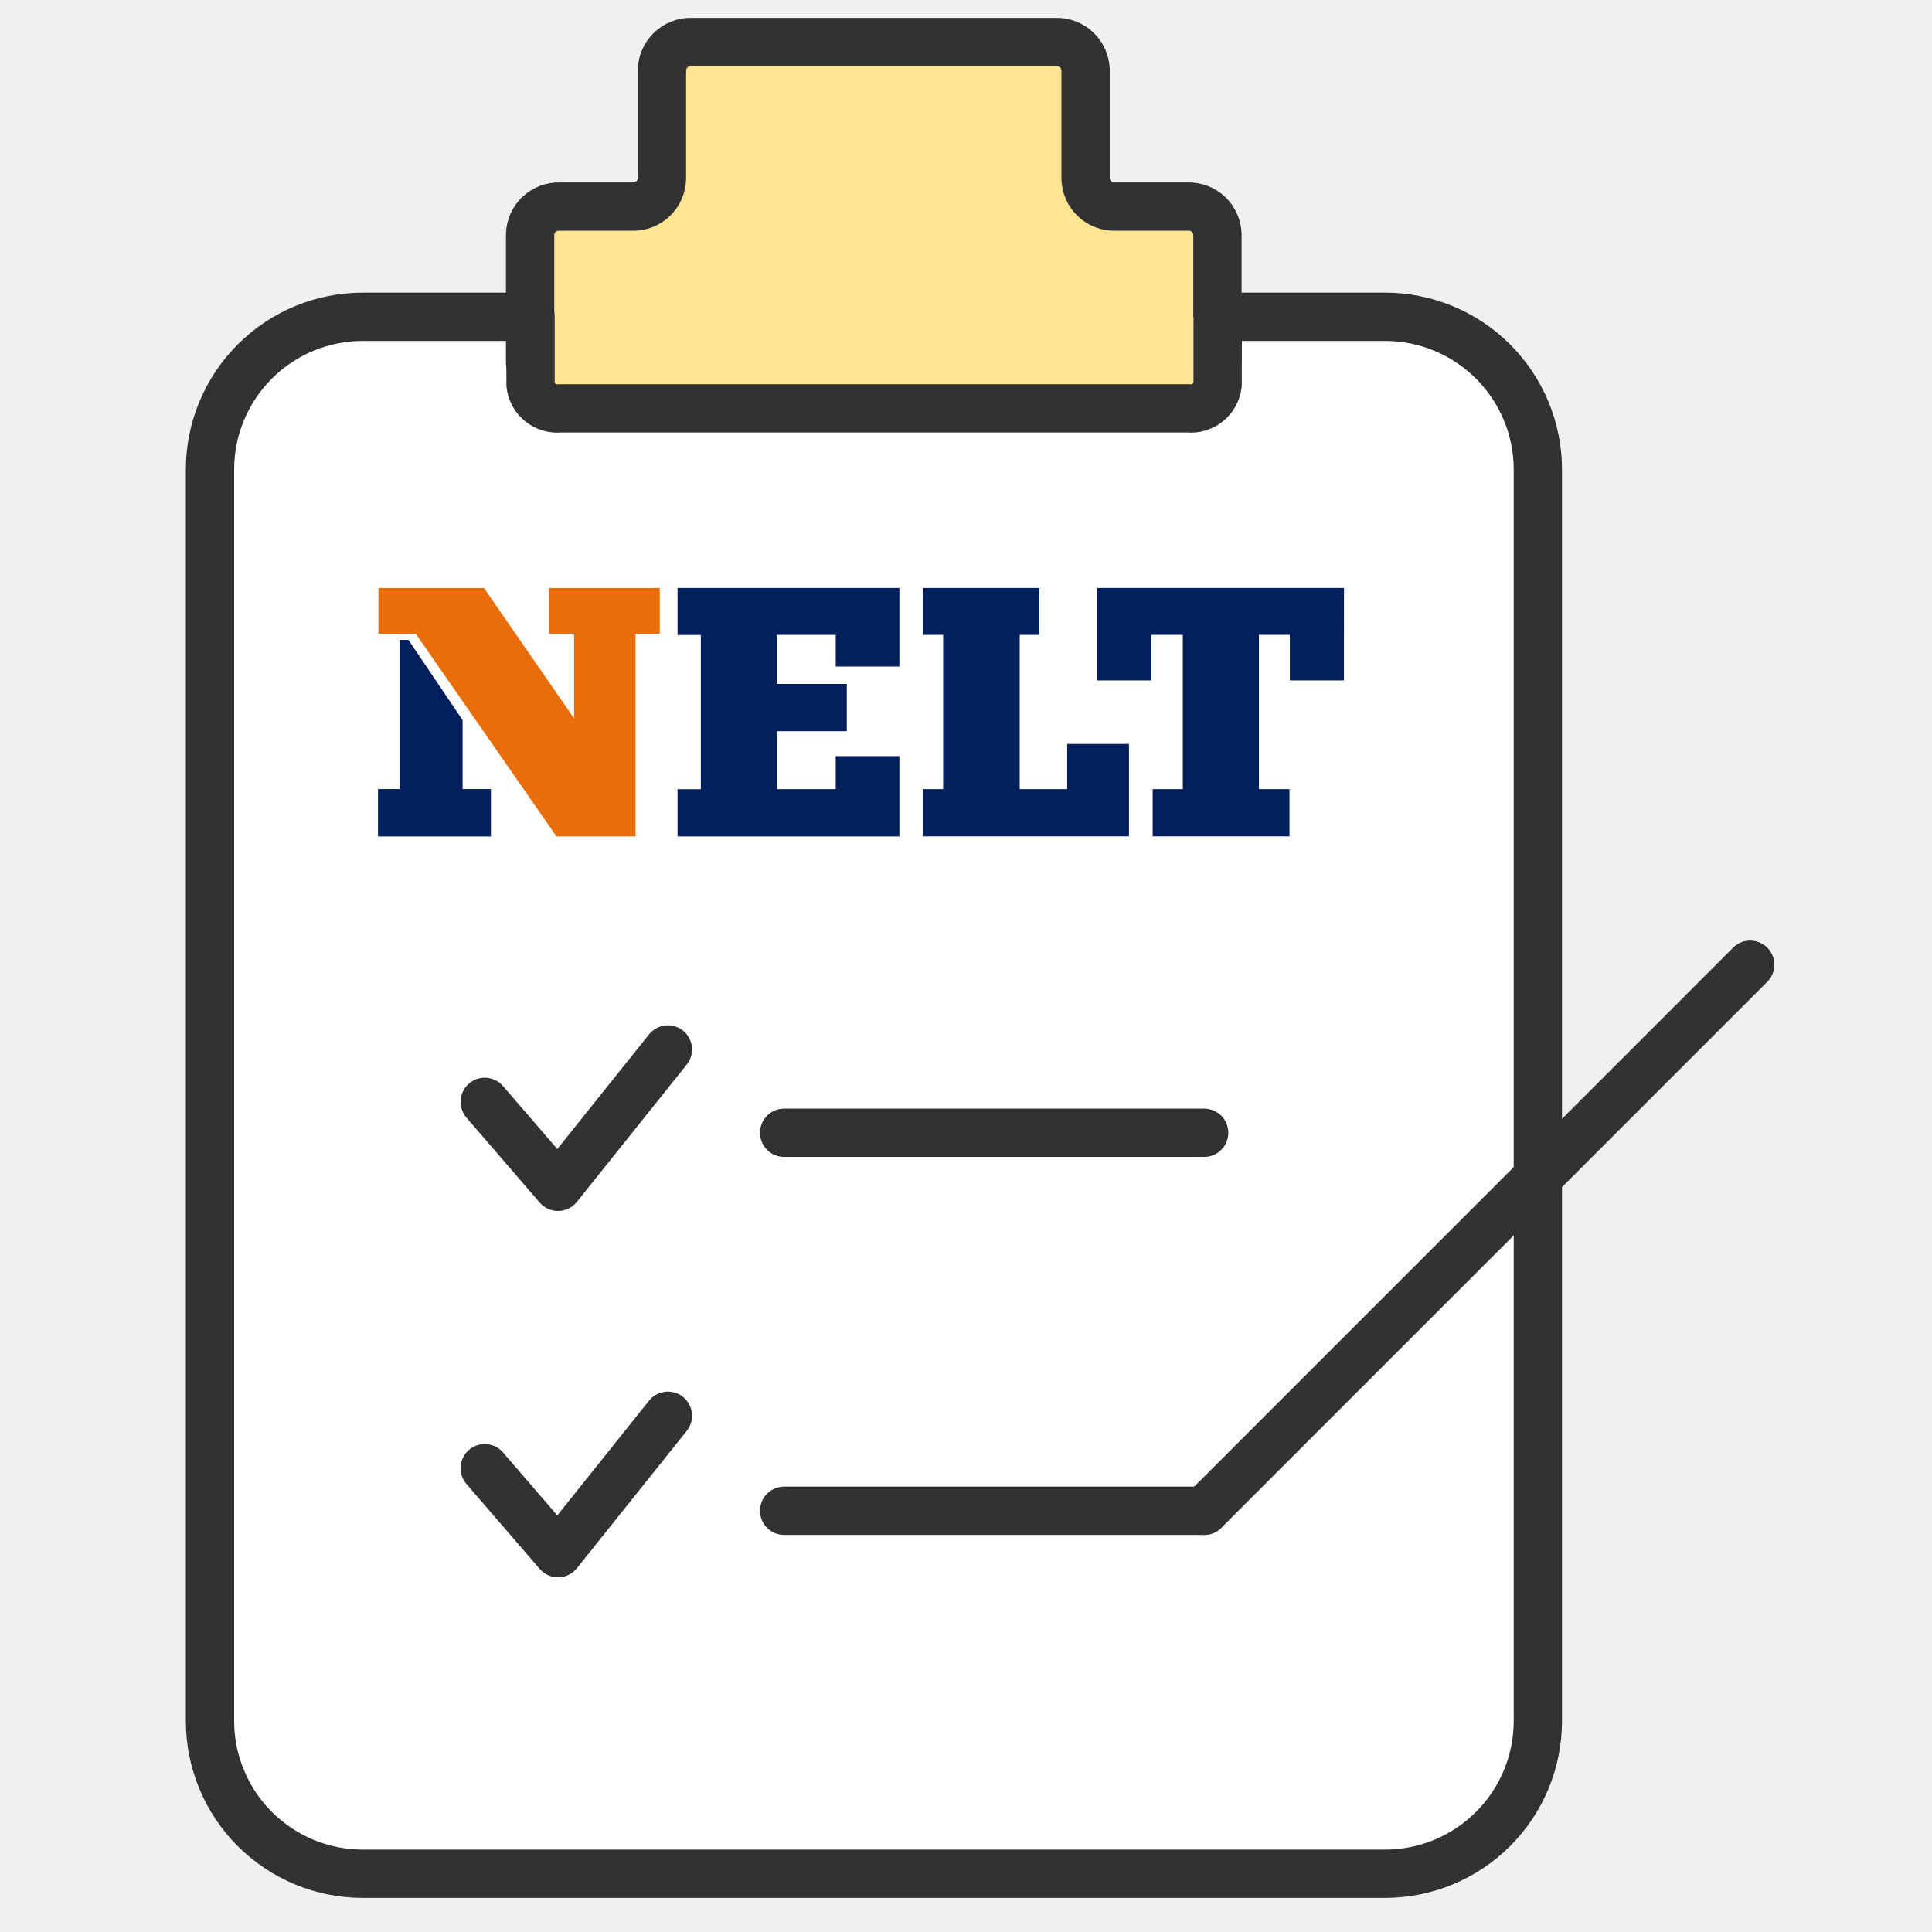
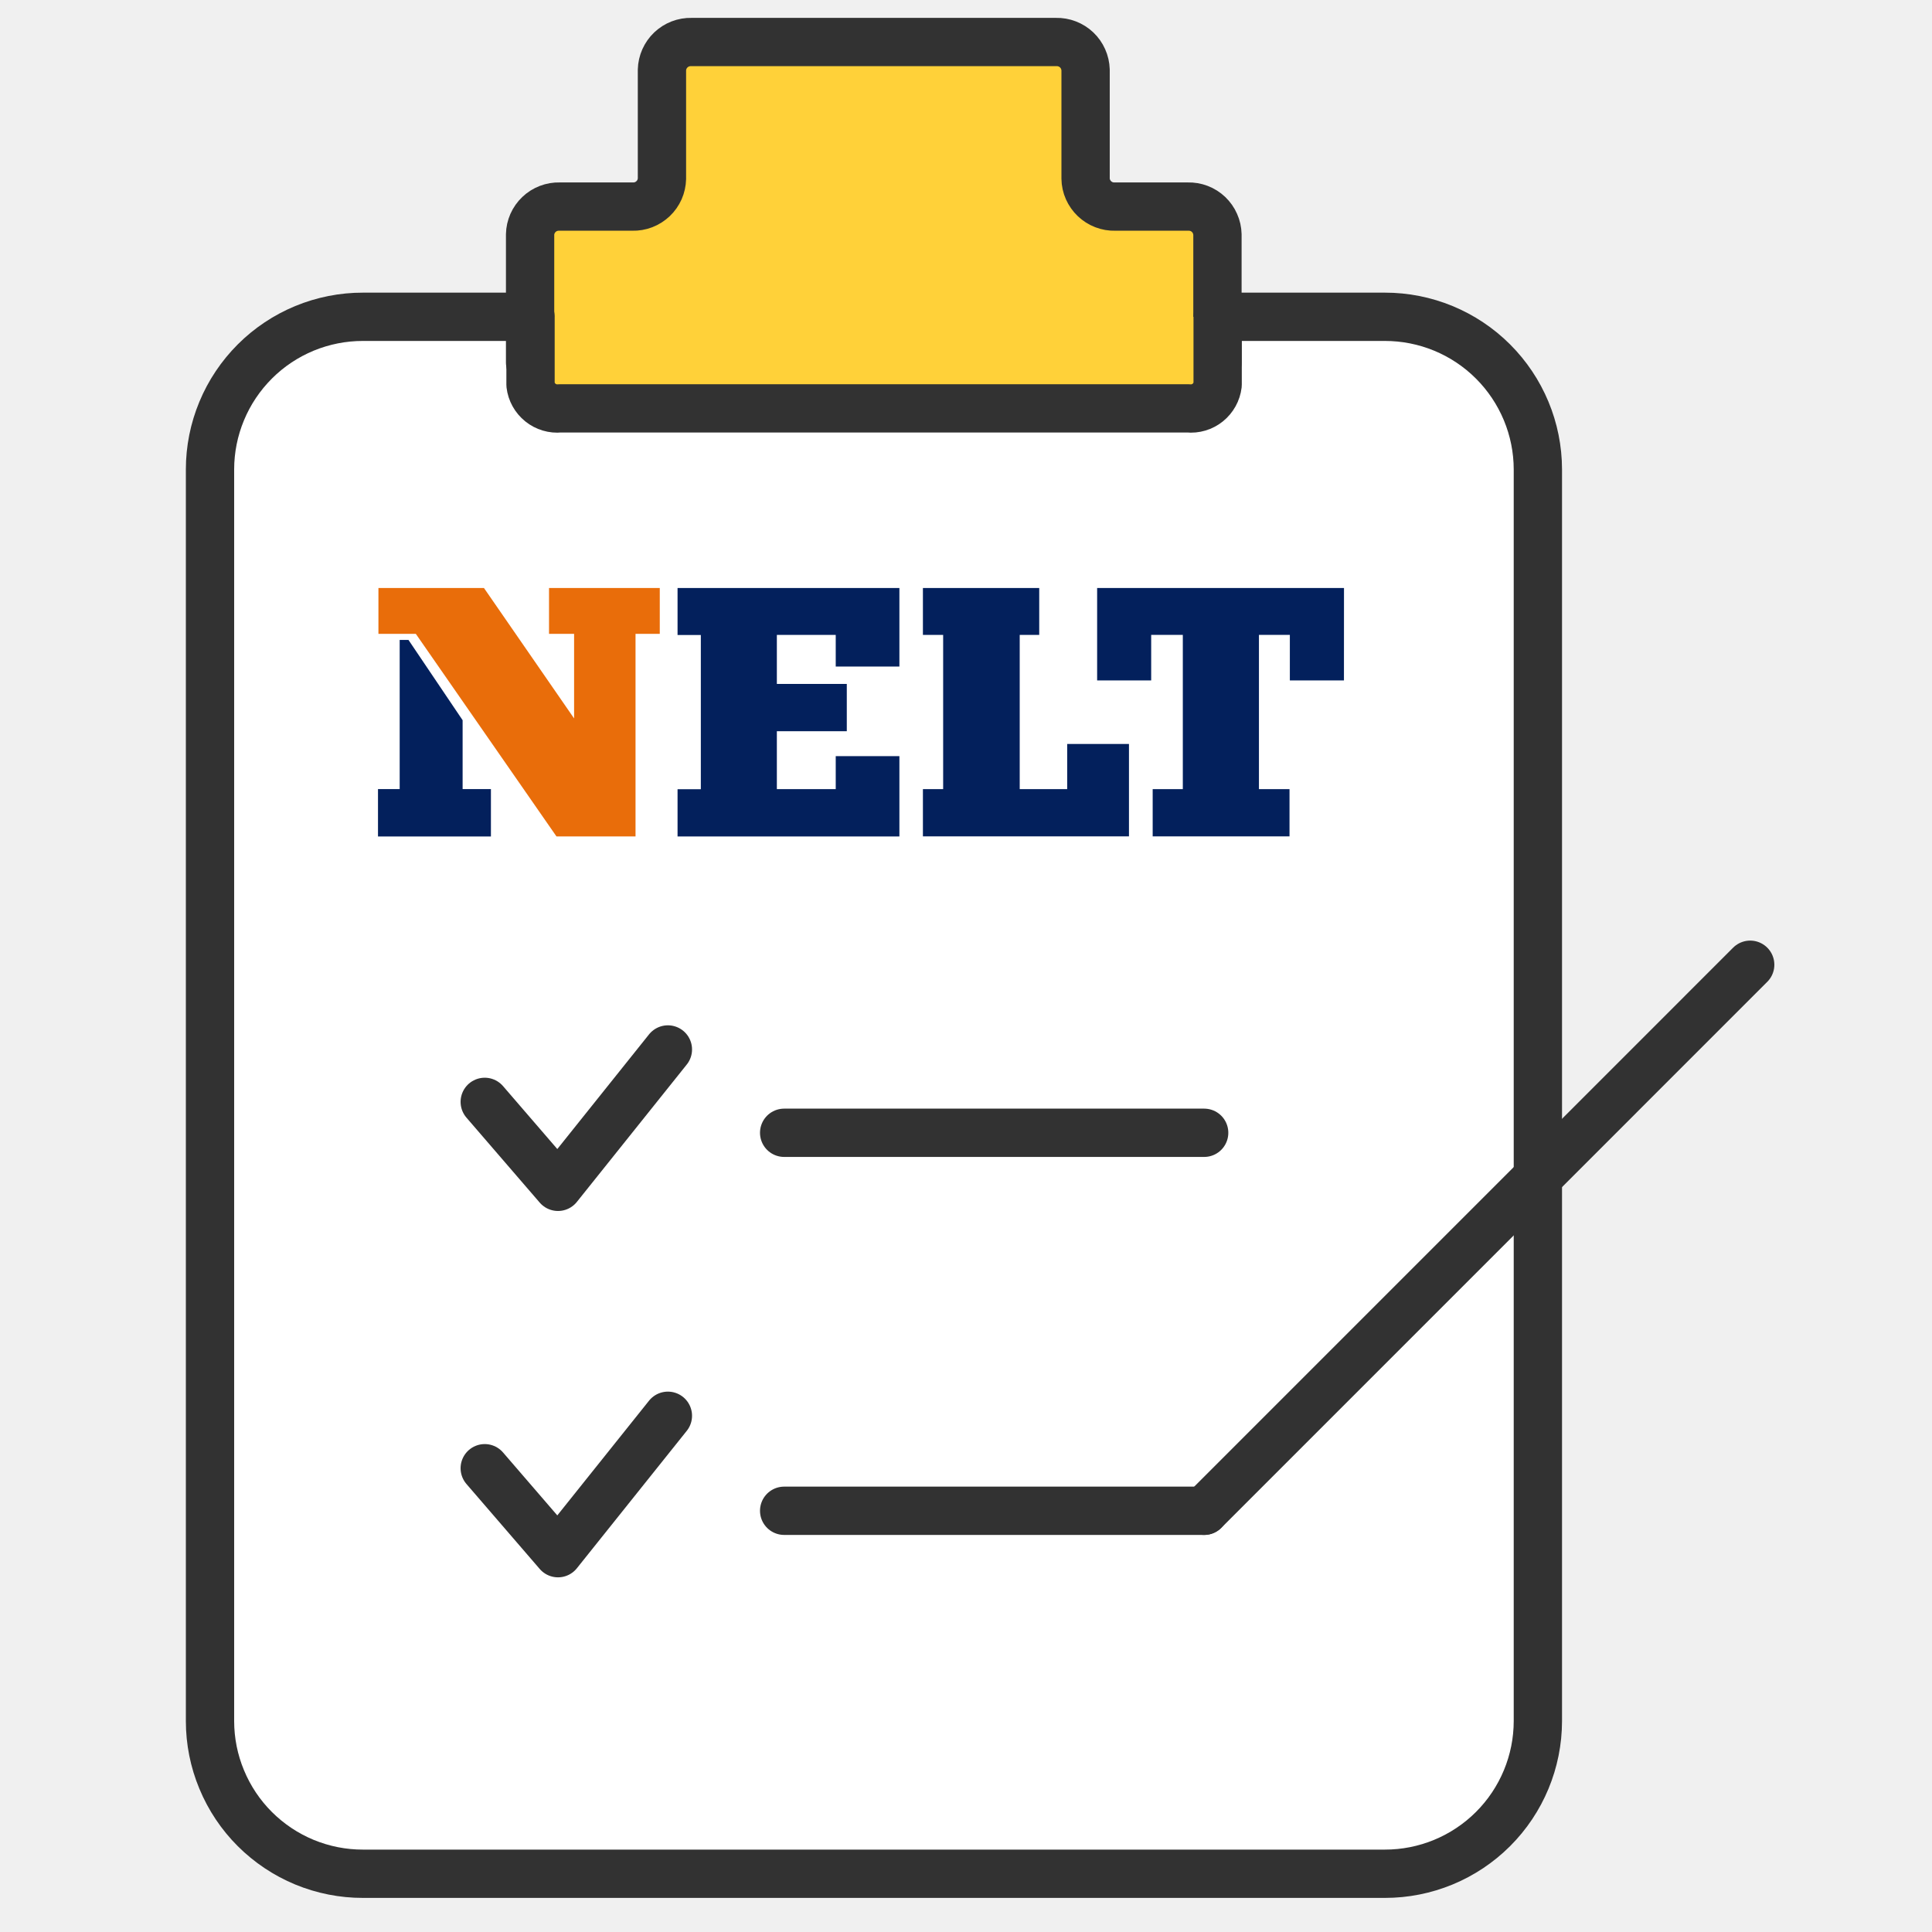
<svg xmlns="http://www.w3.org/2000/svg" width="40" height="40" viewBox="0 0 40 40" fill="none">
  <path d="M22.081 12.075H29.271" stroke="#323232" stroke-width="1.739" stroke-linecap="round" />
  <path d="M22.081 17.468H29.271" stroke="#323232" stroke-width="1.739" stroke-linecap="round" />
  <path d="M22.081 22.862H29.271" stroke="#323232" stroke-width="1.739" stroke-linecap="round" />
  <path d="M28.672 6.559H7.515C7.1 6.558 6.688 6.64 6.304 6.798C5.92 6.957 5.571 7.189 5.277 7.483C4.983 7.777 4.749 8.125 4.59 8.509C4.43 8.893 4.348 9.304 4.348 9.719V35.633C4.348 36.048 4.43 36.46 4.59 36.843C4.749 37.227 4.982 37.576 5.277 37.87C5.571 38.163 5.92 38.396 6.304 38.555C6.688 38.713 7.1 38.795 7.515 38.794H28.672C29.511 38.795 30.317 38.462 30.911 37.869C31.505 37.276 31.839 36.472 31.84 35.633V9.719C31.839 8.88 31.504 8.076 30.91 7.483C30.316 6.89 29.511 6.558 28.672 6.559Z" fill="white" stroke="#323232" stroke-linecap="round" stroke-linejoin="round" />
  <path d="M24.932 31.279L36.236 19.974" stroke="#323232" stroke-linecap="round" stroke-linejoin="round" />
-   <path d="M25.206 7.506V4.856C25.204 4.778 25.187 4.701 25.155 4.63C25.124 4.558 25.078 4.494 25.022 4.44C24.965 4.386 24.899 4.344 24.826 4.316C24.753 4.288 24.675 4.275 24.597 4.277H23.084C23.006 4.279 22.928 4.266 22.856 4.238C22.783 4.21 22.716 4.167 22.66 4.114C22.603 4.06 22.558 3.995 22.526 3.924C22.494 3.853 22.477 3.776 22.476 3.698V1.448C22.471 1.291 22.405 1.141 22.291 1.033C22.177 0.925 22.024 0.866 21.867 0.87H14.314C14.156 0.866 14.004 0.925 13.89 1.033C13.776 1.141 13.709 1.291 13.705 1.448V3.698C13.703 3.776 13.686 3.853 13.655 3.924C13.623 3.995 13.578 4.06 13.521 4.114C13.464 4.167 13.398 4.21 13.325 4.238C13.252 4.266 13.174 4.279 13.096 4.277H11.583C11.505 4.275 11.428 4.288 11.355 4.316C11.282 4.344 11.215 4.386 11.159 4.44C11.102 4.494 11.057 4.558 11.025 4.63C10.994 4.701 10.976 4.778 10.975 4.856V7.506" fill="#FFE591" />
+   <path d="M25.206 7.506V4.856C25.204 4.778 25.187 4.701 25.155 4.63C25.124 4.558 25.078 4.494 25.022 4.44C24.965 4.386 24.899 4.344 24.826 4.316C24.753 4.288 24.675 4.275 24.597 4.277H23.084C23.006 4.279 22.928 4.266 22.856 4.238C22.783 4.21 22.716 4.167 22.66 4.114C22.603 4.06 22.558 3.995 22.526 3.924C22.494 3.853 22.477 3.776 22.476 3.698V1.448C22.471 1.291 22.405 1.141 22.291 1.033C22.177 0.925 22.024 0.866 21.867 0.87H14.314C14.156 0.866 14.004 0.925 13.89 1.033C13.776 1.141 13.709 1.291 13.705 1.448V3.698C13.703 3.776 13.686 3.853 13.655 3.924C13.623 3.995 13.578 4.06 13.521 4.114C13.464 4.167 13.398 4.21 13.325 4.238C13.252 4.266 13.174 4.279 13.096 4.277H11.583C11.505 4.275 11.428 4.288 11.355 4.316C11.282 4.344 11.215 4.386 11.159 4.44C11.102 4.494 11.057 4.558 11.025 4.63C10.994 4.701 10.976 4.778 10.975 4.856V7.506" fill="#FFD139" />
  <path d="M25.206 7.506V4.856C25.204 4.778 25.187 4.701 25.155 4.63C25.124 4.558 25.078 4.494 25.022 4.44C24.965 4.386 24.899 4.344 24.826 4.316C24.753 4.288 24.675 4.275 24.597 4.277H23.084C23.006 4.279 22.928 4.266 22.856 4.238C22.783 4.21 22.716 4.167 22.66 4.114C22.603 4.06 22.558 3.995 22.526 3.924C22.494 3.853 22.477 3.776 22.476 3.698V1.448C22.471 1.291 22.405 1.141 22.291 1.033C22.177 0.925 22.024 0.866 21.867 0.87H14.314C14.156 0.866 14.004 0.925 13.89 1.033C13.776 1.141 13.709 1.291 13.705 1.448V3.698C13.703 3.776 13.686 3.853 13.655 3.924C13.623 3.995 13.578 4.06 13.521 4.114C13.464 4.167 13.398 4.21 13.325 4.238C13.252 4.266 13.174 4.279 13.096 4.277H11.583C11.505 4.275 11.428 4.288 11.355 4.316C11.282 4.344 11.215 4.386 11.159 4.44C11.102 4.494 11.057 4.558 11.025 4.63C10.994 4.701 10.976 4.778 10.975 4.856V7.506" stroke="#323232" stroke-linecap="round" stroke-linejoin="round" />
-   <path d="M10.984 6.559V7.966C11.001 8.111 11.075 8.243 11.189 8.335C11.302 8.426 11.448 8.47 11.593 8.455H24.601C24.746 8.47 24.892 8.426 25.005 8.335C25.119 8.243 25.192 8.111 25.21 7.966V6.559" fill="#FFE591" />
+   <path d="M10.984 6.559V7.966C11.001 8.111 11.075 8.243 11.189 8.335C11.302 8.426 11.448 8.47 11.593 8.455H24.601C24.746 8.47 24.892 8.426 25.005 8.335C25.119 8.243 25.192 8.111 25.21 7.966V6.559" fill="#FFD139" />
  <path d="M10.984 6.559V7.966C11.001 8.111 11.075 8.243 11.189 8.335C11.302 8.426 11.448 8.47 11.593 8.455H24.601C24.746 8.47 24.892 8.426 25.005 8.335C25.119 8.243 25.192 8.111 25.21 7.966V6.559" stroke="#323232" stroke-linecap="round" stroke-linejoin="round" />
  <path d="M16.235 23.453H24.931" stroke="#323232" stroke-linecap="round" stroke-linejoin="round" />
  <path d="M16.235 31.279H24.931" stroke="#323232" stroke-linecap="round" stroke-linejoin="round" />
  <path d="M10.036 22.813L11.553 24.572L13.828 21.728" stroke="#323232" stroke-linecap="round" stroke-linejoin="round" />
  <path d="M10.036 30.398L11.553 32.157L13.828 29.312" stroke="#323232" stroke-linecap="round" stroke-linejoin="round" />
  <path d="M8.275 13.249H8.457L9.578 14.911V16.337H10.164V17.318H7.826V16.337H8.275V13.249Z" fill="#03205C" />
  <path d="M18.621 12.174V13.8H17.303V13.145H16.084V14.16H17.532V15.139H16.084V16.338H17.303V15.655H18.621V17.318H14.028V16.34H14.51V13.147H14.028V12.174H18.621Z" fill="#03205C" />
  <path d="M21.516 12.174V13.145H21.112V16.338H22.095V15.403H23.374V17.316H19.108V16.338H19.527V13.145H19.108V12.174H21.516Z" fill="#03205C" />
  <path d="M27.825 14.087H26.705V13.145H26.065V16.338H26.698V17.316H23.865V16.338H24.489V13.145H23.834V14.087H22.715V12.174H27.826L27.825 14.087Z" fill="#03205C" />
  <path d="M11.521 17.317L8.609 13.123H7.835V12.174H10.02L11.886 14.874V13.123H11.367V12.174H13.66V13.123H13.158V17.317H11.521Z" fill="#E96D0A" />
</svg>
